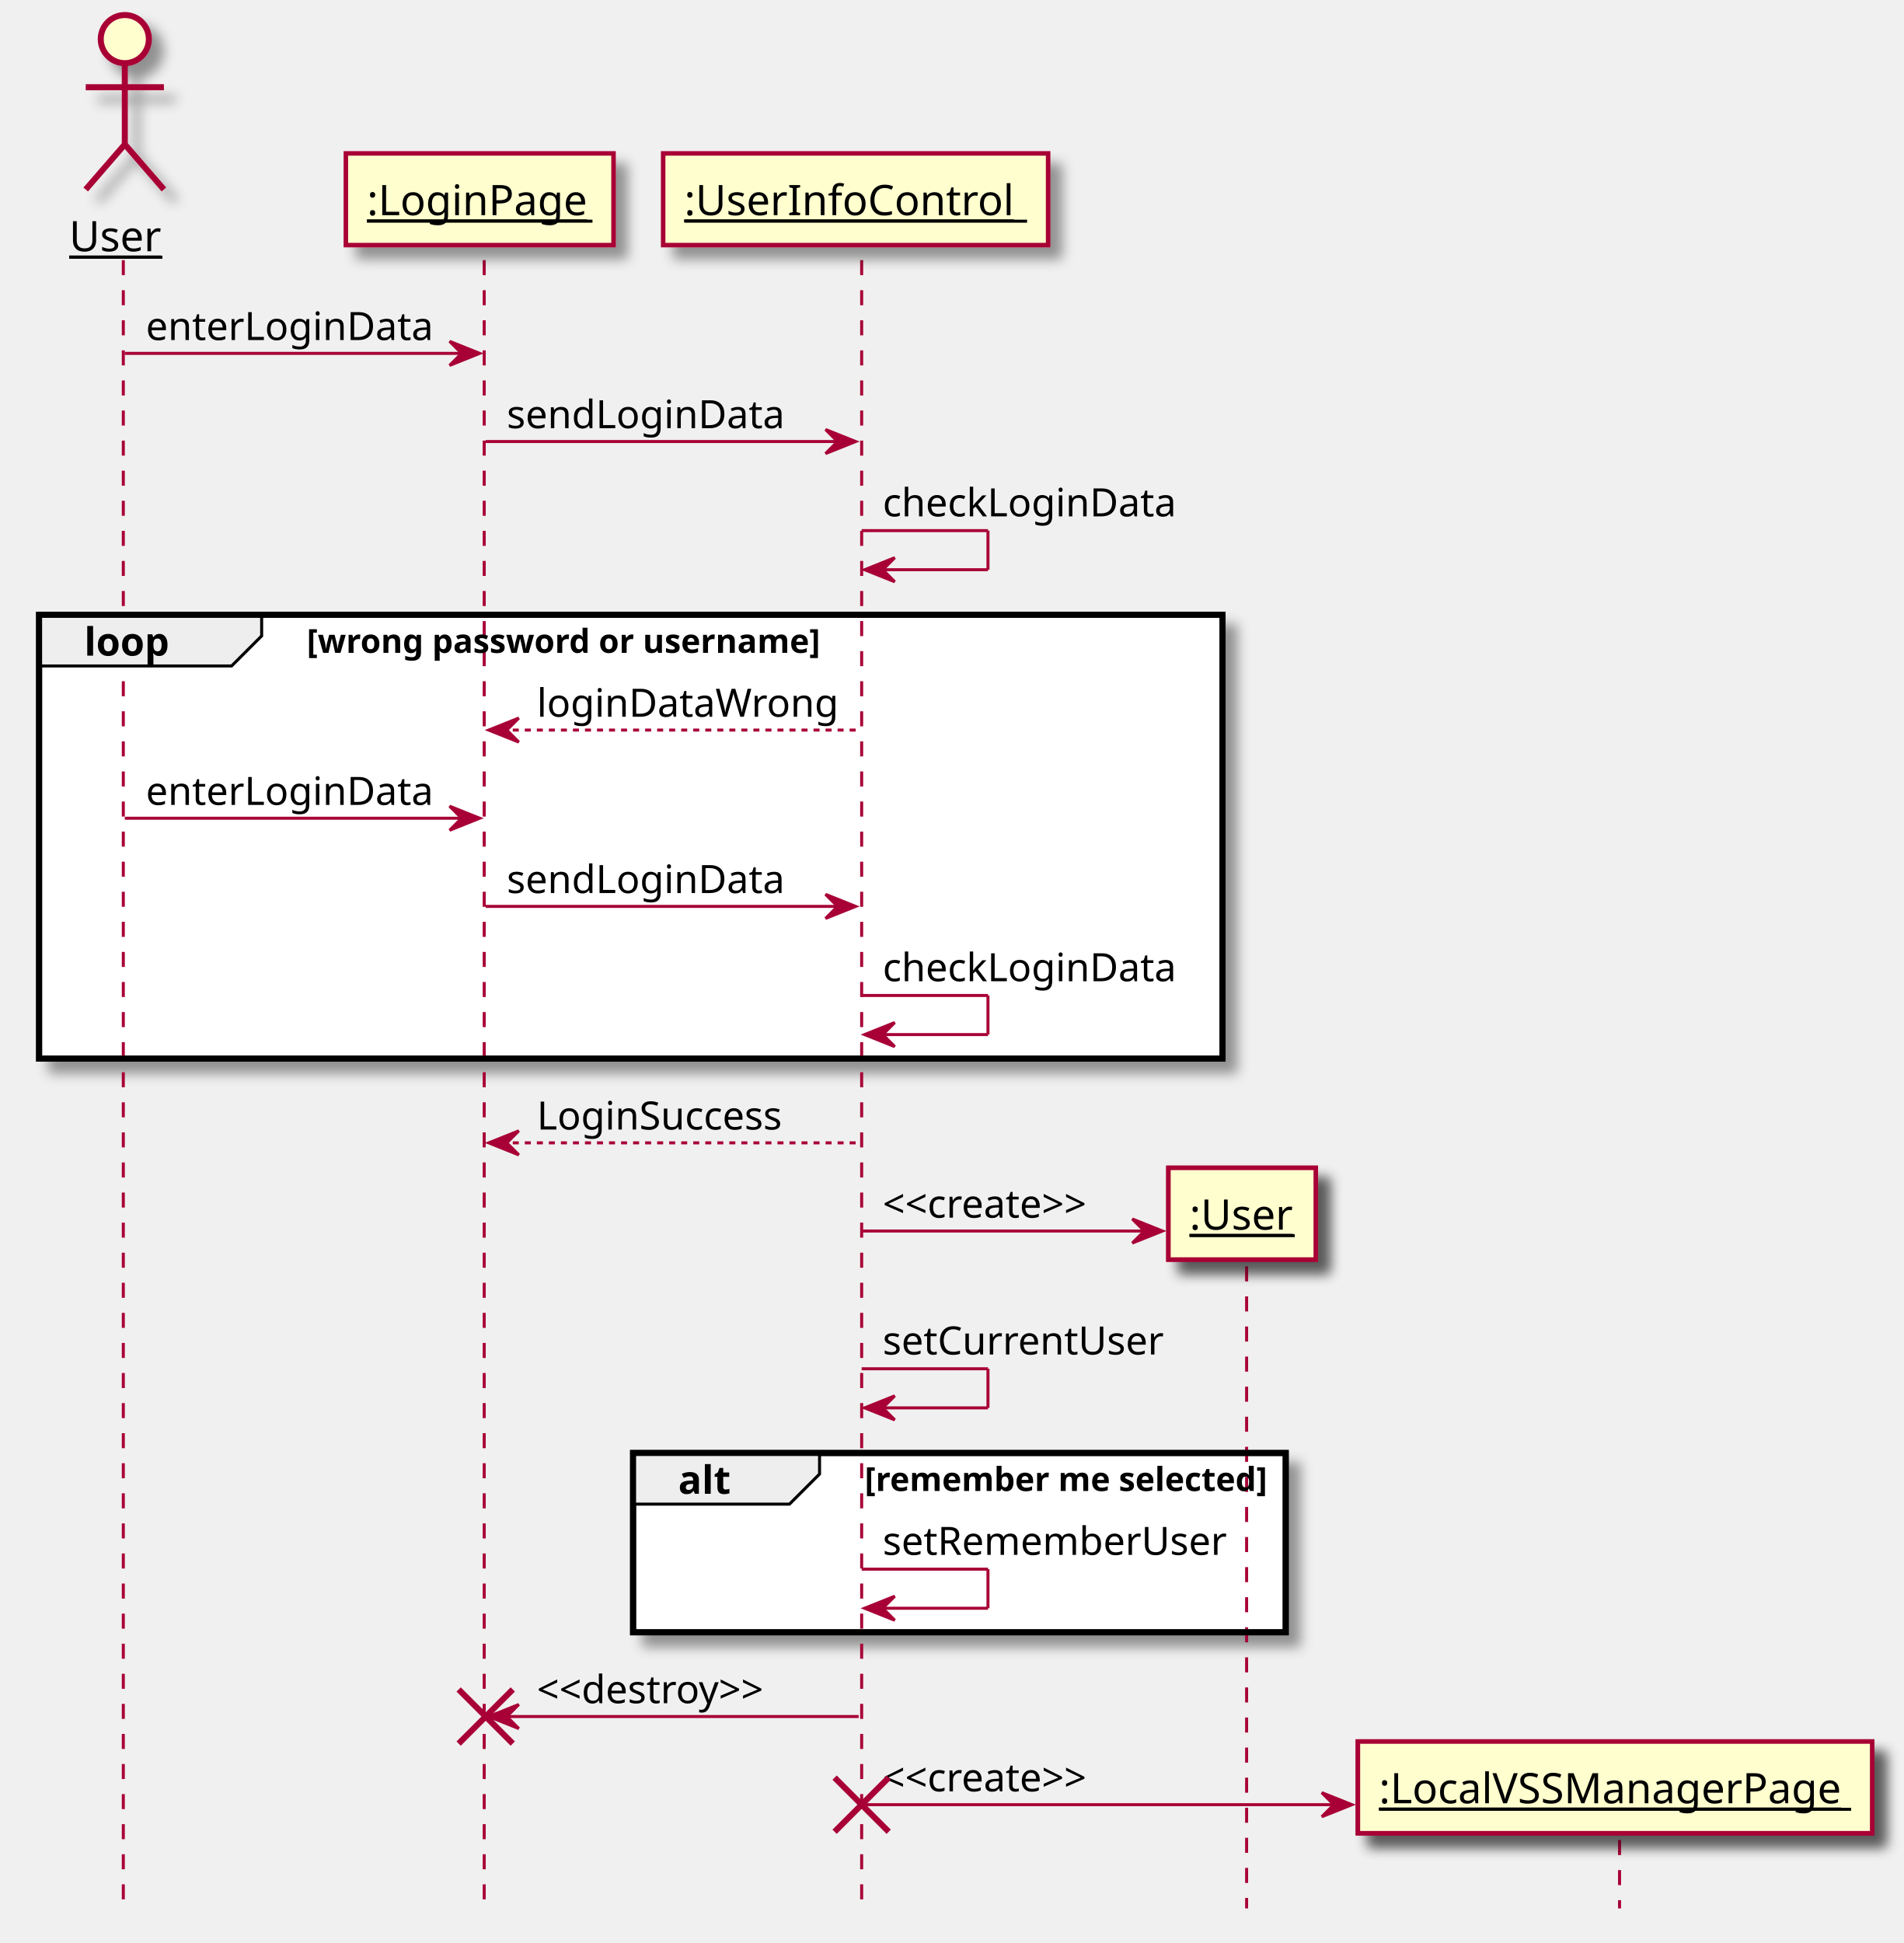
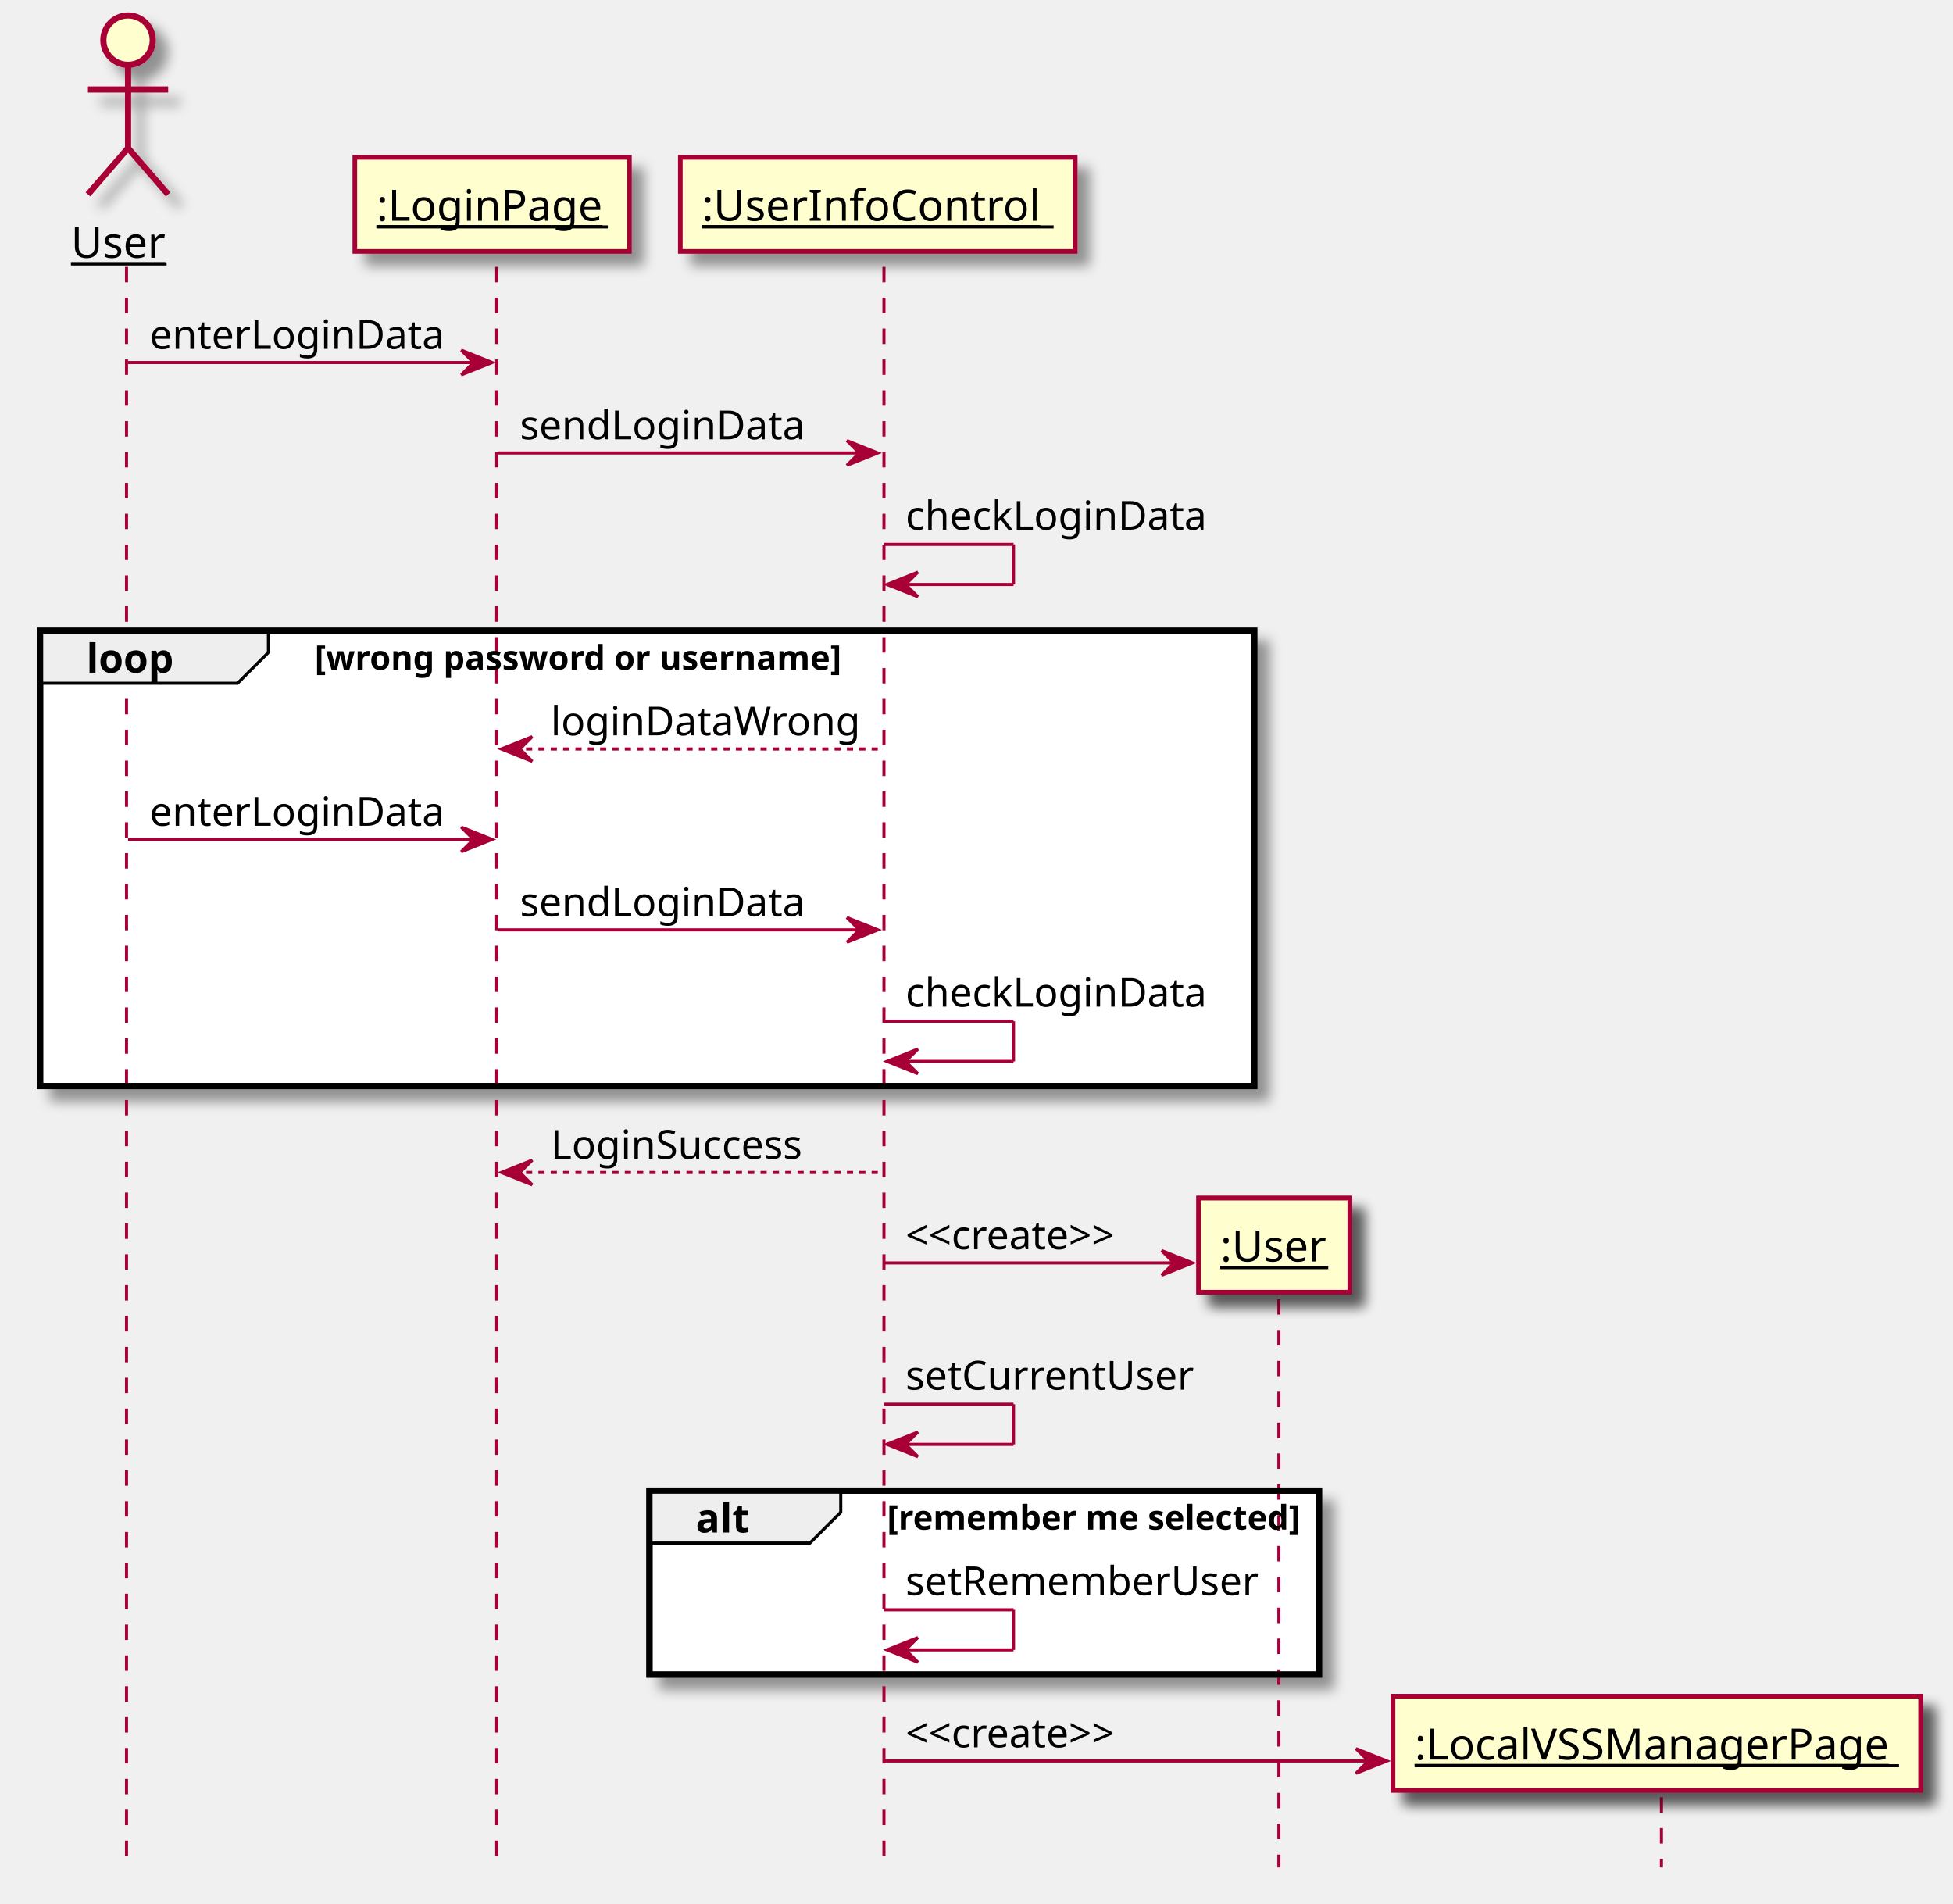
- <svg xmlns="http://www.w3.org/2000/svg" contentScriptType="application/ecmascript" contentStyleType="text/css" height="646px" preserveAspectRatio="none" style="width:633px;height:646px;" version="1.1" viewBox="0 0 633 646" width="633px" zoomAndPan="magnify">
+ <svg xmlns="http://www.w3.org/2000/svg" contentScriptType="application/ecmascript" contentStyleType="text/css" height="617px" preserveAspectRatio="none" style="width:633px;height:617px;" version="1.1" viewBox="0 0 633 617" width="633px" zoomAndPan="magnify">
  <defs>
-     <filter height="300%" id="f3z902o7udl4w" width="300%" x="-1" y="-1">
+     <filter height="300%" id="fx3qijbrhkqkg" width="300%" x="-1" y="-1">
      <feGaussianBlur result="blurOut" stdDeviation="2.0" />
      <feColorMatrix in="blurOut" result="blurOut2" type="matrix" values="0 0 0 0 0 0 0 0 0 0 0 0 0 0 0 0 0 0 .4 0" />
      <feOffset dx="4.0" dy="4.0" in="blurOut2" result="blurOut3" />
      <feBlend in="SourceGraphic" in2="blurOut3" mode="normal" />
    </filter>
  </defs>
  <g>
-     <rect fill="#FFFFFF" filter="url(#f3z902o7udl4w)" height="147.553" style="stroke: #000000; stroke-width: 2.0;" width="393.5" x="13" y="204.42" />
-     <rect fill="#FEFECE" filter="url(#f3z902o7udl4w)" height="30.488" style="stroke: #A80036; stroke-width: 1.5;" width="49" x="388.5" y="388.283" />
+     <rect fill="#FFFFFF" filter="url(#fx3qijbrhkqkg)" height="147.553" style="stroke: #000000; stroke-width: 2.0;" width="393.5" x="13" y="204.42" />
+     <rect fill="#FEFECE" filter="url(#fx3qijbrhkqkg)" height="30.488" style="stroke: #A80036; stroke-width: 1.5;" width="49" x="388.5" y="388.283" />
    <text fill="#000000" font-family="sans-serif" font-size="14" lengthAdjust="spacingAndGlyphs" text-decoration="underline" textLength="35" x="395.5" y="408.818">:User</text>
    <line style="stroke: #000000; stroke-width: 1.0;" x1="395.5" x2="430.5" y1="410.818" y2="410.818" />
-     <rect fill="#FFFFFF" filter="url(#f3z902o7udl4w)" height="59.621" style="stroke: #000000; stroke-width: 2.0;" width="217" x="210.5" y="483.082" />
-     <rect fill="#FEFECE" filter="url(#f3z902o7udl4w)" height="30.488" style="stroke: #A80036; stroke-width: 1.5;" width="171" x="451.5" y="579.014" />
-     <text fill="#000000" font-family="sans-serif" font-size="14" lengthAdjust="spacingAndGlyphs" text-decoration="underline" textLength="157" x="458.5" y="599.549">:LocalVSSManagerPage</text>
-     <line style="stroke: #000000; stroke-width: 1.0;" x1="458.5" x2="615.5" y1="601.549" y2="601.549" />
-     <line style="stroke: #A80036; stroke-width: 1.0; stroke-dasharray: 5.0,5.0;" x1="41" x2="41" y1="86.488" y2="634.502" />
-     <line style="stroke: #A80036; stroke-width: 1.0; stroke-dasharray: 5.0,5.0;" x1="161" x2="161" y1="86.488" y2="634.502" />
-     <line style="stroke: #A80036; stroke-width: 1.0; stroke-dasharray: 5.0,5.0;" x1="286.5" x2="286.5" y1="86.488" y2="634.502" />
-     <line style="stroke: #A80036; stroke-width: 1.0; stroke-dasharray: 5.0,5.0;" x1="414.5" x2="414.5" y1="421.027" y2="634.502" />
-     <line style="stroke: #A80036; stroke-width: 1.0; stroke-dasharray: 5.0,5.0;" x1="538.5" x2="538.5" y1="611.758" y2="634.502" />
+     <rect fill="#FFFFFF" filter="url(#fx3qijbrhkqkg)" height="59.621" style="stroke: #000000; stroke-width: 2.0;" width="217" x="210.5" y="483.082" />
+     <rect fill="#FEFECE" filter="url(#fx3qijbrhkqkg)" height="30.488" style="stroke: #A80036; stroke-width: 1.5;" width="171" x="451.5" y="549.703" />
+     <text fill="#000000" font-family="sans-serif" font-size="14" lengthAdjust="spacingAndGlyphs" text-decoration="underline" textLength="157" x="458.5" y="570.238">:LocalVSSManagerPage</text>
+     <line style="stroke: #000000; stroke-width: 1.0;" x1="458.5" x2="615.5" y1="572.238" y2="572.238" />
+     <line style="stroke: #A80036; stroke-width: 1.0; stroke-dasharray: 5.0,5.0;" x1="41" x2="41" y1="86.488" y2="605.191" />
+     <line style="stroke: #A80036; stroke-width: 1.0; stroke-dasharray: 5.0,5.0;" x1="161" x2="161" y1="86.488" y2="605.191" />
+     <line style="stroke: #A80036; stroke-width: 1.0; stroke-dasharray: 5.0,5.0;" x1="286.5" x2="286.5" y1="86.488" y2="605.191" />
+     <line style="stroke: #A80036; stroke-width: 1.0; stroke-dasharray: 5.0,5.0;" x1="414.5" x2="414.5" y1="421.027" y2="605.191" />
+     <line style="stroke: #A80036; stroke-width: 1.0; stroke-dasharray: 5.0,5.0;" x1="538.5" x2="538.5" y1="582.447" y2="605.191" />
    <text fill="#000000" font-family="sans-serif" font-size="14" lengthAdjust="spacingAndGlyphs" text-decoration="underline" textLength="31" x="23" y="83.535">User</text>
    <line style="stroke: #000000; stroke-width: 1.0;" x1="23" x2="54" y1="85.535" y2="85.535" />
-     <ellipse cx="41.5" cy="13" fill="#FEFECE" filter="url(#f3z902o7udl4w)" rx="8" ry="8" style="stroke: #A80036; stroke-width: 2.0;" />
-     <path d="M41.5,21 L41.5,48 M28.5,29 L54.5,29 M41.5,48 L28.5,63 M41.5,48 L54.5,63 " fill="none" filter="url(#f3z902o7udl4w)" style="stroke: #A80036; stroke-width: 2.0;" />
-     <rect fill="#FEFECE" filter="url(#f3z902o7udl4w)" height="30.488" style="stroke: #A80036; stroke-width: 1.5;" width="89" x="115" y="51" />
+     <ellipse cx="41.5" cy="13" fill="#FEFECE" filter="url(#fx3qijbrhkqkg)" rx="8" ry="8" style="stroke: #A80036; stroke-width: 2.0;" />
+     <path d="M41.5,21 L41.5,48 M28.5,29 L54.5,29 M41.5,48 L28.5,63 M41.5,48 L54.5,63 " fill="none" filter="url(#fx3qijbrhkqkg)" style="stroke: #A80036; stroke-width: 2.0;" />
+     <rect fill="#FEFECE" filter="url(#fx3qijbrhkqkg)" height="30.488" style="stroke: #A80036; stroke-width: 1.5;" width="89" x="115" y="51" />
    <text fill="#000000" font-family="sans-serif" font-size="14" lengthAdjust="spacingAndGlyphs" text-decoration="underline" textLength="75" x="122" y="71.535">:LoginPage</text>
    <line style="stroke: #000000; stroke-width: 1.0;" x1="122" x2="197" y1="73.535" y2="73.535" />
-     <rect fill="#FEFECE" filter="url(#f3z902o7udl4w)" height="30.488" style="stroke: #A80036; stroke-width: 1.5;" width="128" x="220.5" y="51" />
+     <rect fill="#FEFECE" filter="url(#fx3qijbrhkqkg)" height="30.488" style="stroke: #A80036; stroke-width: 1.5;" width="128" x="220.5" y="51" />
    <text fill="#000000" font-family="sans-serif" font-size="14" lengthAdjust="spacingAndGlyphs" text-decoration="underline" textLength="114" x="227.5" y="71.535">:UserInfoControl</text>
    <line style="stroke: #000000; stroke-width: 1.0;" x1="227.5" x2="341.5" y1="73.535" y2="73.535" />
    <polygon fill="#A80036" points="149.5,113.488,159.5,117.488,149.5,121.488,153.5,117.488" style="stroke: #A80036; stroke-width: 1.0;" />
    <line style="stroke: #A80036; stroke-width: 1.0;" x1="41.5" x2="155.5" y1="117.488" y2="117.488" />
    <text fill="#000000" font-family="sans-serif" font-size="13" lengthAdjust="spacingAndGlyphs" textLength="96" x="48.5" y="113.057">enterLoginData</text>
    <polygon fill="#A80036" points="274.5,142.799,284.5,146.799,274.5,150.799,278.5,146.799" style="stroke: #A80036; stroke-width: 1.0;" />
    <line style="stroke: #A80036; stroke-width: 1.0;" x1="161.5" x2="280.5" y1="146.799" y2="146.799" />
    <text fill="#000000" font-family="sans-serif" font-size="13" lengthAdjust="spacingAndGlyphs" textLength="94" x="168.5" y="142.367">sendLoginData</text>
    <line style="stroke: #A80036; stroke-width: 1.0;" x1="286.5" x2="328.5" y1="176.42" y2="176.42" />
    <line style="stroke: #A80036; stroke-width: 1.0;" x1="328.5" x2="328.5" y1="176.42" y2="189.42" />
    <line style="stroke: #A80036; stroke-width: 1.0;" x1="287.5" x2="328.5" y1="189.42" y2="189.42" />
    <polygon fill="#A80036" points="297.5,185.42,287.5,189.42,297.5,193.42,293.5,189.42" style="stroke: #A80036; stroke-width: 1.0;" />
    <text fill="#000000" font-family="sans-serif" font-size="13" lengthAdjust="spacingAndGlyphs" textLength="101" x="293.5" y="171.678">checkLoginData</text>
    <path d="M13,204.42 L87,204.42 L87,211.42 L77,221.42 L13,221.42 L13,204.42 " fill="#EEEEEE" style="stroke: #000000; stroke-width: 1.0;" />
    <rect fill="none" height="147.553" style="stroke: #000000; stroke-width: 2.0;" width="393.5" x="13" y="204.42" />
    <text fill="#000000" font-family="sans-serif" font-size="13" font-weight="bold" lengthAdjust="spacingAndGlyphs" textLength="29" x="28" y="217.988">loop</text>
    <text fill="#000000" font-family="sans-serif" font-size="11" font-weight="bold" lengthAdjust="spacingAndGlyphs" textLength="174" x="102" y="217.055">[wrong password or username]</text>
    <polygon fill="#A80036" points="172.5,238.731,162.5,242.731,172.5,246.731,168.5,242.731" style="stroke: #A80036; stroke-width: 1.0;" />
    <line style="stroke: #A80036; stroke-width: 1.0; stroke-dasharray: 2.0,2.0;" x1="166.5" x2="285.5" y1="242.731" y2="242.731" />
    <text fill="#000000" font-family="sans-serif" font-size="13" lengthAdjust="spacingAndGlyphs" textLength="101" x="178.5" y="238.299">loginDataWrong</text>
    <polygon fill="#A80036" points="149.5,268.041,159.5,272.041,149.5,276.041,153.5,272.041" style="stroke: #A80036; stroke-width: 1.0;" />
    <line style="stroke: #A80036; stroke-width: 1.0;" x1="41.5" x2="155.5" y1="272.041" y2="272.041" />
    <text fill="#000000" font-family="sans-serif" font-size="13" lengthAdjust="spacingAndGlyphs" textLength="96" x="48.5" y="267.609">enterLoginData</text>
    <polygon fill="#A80036" points="274.5,297.352,284.5,301.352,274.5,305.352,278.5,301.352" style="stroke: #A80036; stroke-width: 1.0;" />
    <line style="stroke: #A80036; stroke-width: 1.0;" x1="161.5" x2="280.5" y1="301.352" y2="301.352" />
    <text fill="#000000" font-family="sans-serif" font-size="13" lengthAdjust="spacingAndGlyphs" textLength="94" x="168.5" y="296.92">sendLoginData</text>
    <line style="stroke: #A80036; stroke-width: 1.0;" x1="286.5" x2="328.5" y1="330.973" y2="330.973" />
    <line style="stroke: #A80036; stroke-width: 1.0;" x1="328.5" x2="328.5" y1="330.973" y2="343.973" />
    <line style="stroke: #A80036; stroke-width: 1.0;" x1="287.5" x2="328.5" y1="343.973" y2="343.973" />
    <polygon fill="#A80036" points="297.5,339.973,287.5,343.973,297.5,347.973,293.5,343.973" style="stroke: #A80036; stroke-width: 1.0;" />
    <text fill="#000000" font-family="sans-serif" font-size="13" lengthAdjust="spacingAndGlyphs" textLength="101" x="293.5" y="326.231">checkLoginData</text>
    <polygon fill="#A80036" points="172.5,375.973,162.5,379.973,172.5,383.973,168.5,379.973" style="stroke: #A80036; stroke-width: 1.0;" />
    <line style="stroke: #A80036; stroke-width: 1.0; stroke-dasharray: 2.0,2.0;" x1="166.5" x2="285.5" y1="379.973" y2="379.973" />
    <text fill="#000000" font-family="sans-serif" font-size="13" lengthAdjust="spacingAndGlyphs" textLength="85" x="178.5" y="375.541">LoginSuccess</text>
    <polygon fill="#A80036" points="376.5,405.283,386.5,409.283,376.5,413.283,380.5,409.283" style="stroke: #A80036; stroke-width: 1.0;" />
    <line style="stroke: #A80036; stroke-width: 1.0;" x1="286.5" x2="382.5" y1="409.283" y2="409.283" />
    <text fill="#000000" font-family="sans-serif" font-size="13" lengthAdjust="spacingAndGlyphs" textLength="78" x="293.5" y="404.852">&lt;&lt;create&gt;&gt;</text>
-     <rect fill="#FEFECE" filter="url(#f3z902o7udl4w)" height="30.488" style="stroke: #A80036; stroke-width: 1.5;" width="49" x="388.5" y="388.283" />
+     <rect fill="#FEFECE" filter="url(#fx3qijbrhkqkg)" height="30.488" style="stroke: #A80036; stroke-width: 1.5;" width="49" x="388.5" y="388.283" />
    <text fill="#000000" font-family="sans-serif" font-size="14" lengthAdjust="spacingAndGlyphs" text-decoration="underline" textLength="35" x="395.5" y="408.818">:User</text>
    <line style="stroke: #000000; stroke-width: 1.0;" x1="395.5" x2="430.5" y1="410.818" y2="410.818" />
    <line style="stroke: #A80036; stroke-width: 1.0;" x1="286.5" x2="328.5" y1="455.082" y2="455.082" />
    <line style="stroke: #A80036; stroke-width: 1.0;" x1="328.5" x2="328.5" y1="455.082" y2="468.082" />
    <line style="stroke: #A80036; stroke-width: 1.0;" x1="287.5" x2="328.5" y1="468.082" y2="468.082" />
    <polygon fill="#A80036" points="297.5,464.082,287.5,468.082,297.5,472.082,293.5,468.082" style="stroke: #A80036; stroke-width: 1.0;" />
    <text fill="#000000" font-family="sans-serif" font-size="13" lengthAdjust="spacingAndGlyphs" textLength="94" x="293.5" y="450.34">setCurrentUser</text>
    <path d="M210.5,483.082 L272.5,483.082 L272.5,490.082 L262.5,500.082 L210.5,500.082 L210.5,483.082 " fill="#EEEEEE" style="stroke: #000000; stroke-width: 1.0;" />
    <rect fill="none" height="59.621" style="stroke: #000000; stroke-width: 2.0;" width="217" x="210.5" y="483.082" />
    <text fill="#000000" font-family="sans-serif" font-size="13" font-weight="bold" lengthAdjust="spacingAndGlyphs" textLength="17" x="225.5" y="496.65">alt</text>
    <text fill="#000000" font-family="sans-serif" font-size="11" font-weight="bold" lengthAdjust="spacingAndGlyphs" textLength="135" x="287.5" y="495.717">[remember me selected]</text>
    <line style="stroke: #A80036; stroke-width: 1.0;" x1="286.5" x2="328.5" y1="521.703" y2="521.703" />
    <line style="stroke: #A80036; stroke-width: 1.0;" x1="328.5" x2="328.5" y1="521.703" y2="534.703" />
    <line style="stroke: #A80036; stroke-width: 1.0;" x1="287.5" x2="328.5" y1="534.703" y2="534.703" />
    <polygon fill="#A80036" points="297.5,530.703,287.5,534.703,297.5,538.703,293.5,534.703" style="stroke: #A80036; stroke-width: 1.0;" />
    <text fill="#000000" font-family="sans-serif" font-size="13" lengthAdjust="spacingAndGlyphs" textLength="113" x="293.5" y="516.961">setRememberUser</text>
-     <polygon fill="#A80036" points="172.5,566.703,162.5,570.703,172.5,574.703,168.5,570.703" style="stroke: #A80036; stroke-width: 1.0;" />
-     <line style="stroke: #A80036; stroke-width: 1.0;" x1="166.5" x2="285.5" y1="570.703" y2="570.703" />
-     <text fill="#000000" font-family="sans-serif" font-size="13" lengthAdjust="spacingAndGlyphs" textLength="87" x="178.5" y="566.271">&lt;&lt;destroy&gt;&gt;</text>
-     <line style="stroke: #A80036; stroke-width: 2.0;" x1="152.5" x2="170.5" y1="561.703" y2="579.703" />
-     <line style="stroke: #A80036; stroke-width: 2.0;" x1="152.5" x2="170.5" y1="579.703" y2="561.703" />
-     <polygon fill="#A80036" points="439.5,596.014,449.5,600.014,439.5,604.014,443.5,600.014" style="stroke: #A80036; stroke-width: 1.0;" />
-     <line style="stroke: #A80036; stroke-width: 1.0;" x1="286.5" x2="445.5" y1="600.014" y2="600.014" />
-     <text fill="#000000" font-family="sans-serif" font-size="13" lengthAdjust="spacingAndGlyphs" textLength="78" x="293.5" y="595.582">&lt;&lt;create&gt;&gt;</text>
-     <rect fill="#FEFECE" filter="url(#f3z902o7udl4w)" height="30.488" style="stroke: #A80036; stroke-width: 1.5;" width="171" x="451.5" y="579.014" />
-     <text fill="#000000" font-family="sans-serif" font-size="14" lengthAdjust="spacingAndGlyphs" text-decoration="underline" textLength="157" x="458.5" y="599.549">:LocalVSSManagerPage</text>
-     <line style="stroke: #000000; stroke-width: 1.0;" x1="458.5" x2="615.5" y1="601.549" y2="601.549" />
-     <line style="stroke: #A80036; stroke-width: 2.0;" x1="277.5" x2="295.5" y1="591.014" y2="609.014" />
-     <line style="stroke: #A80036; stroke-width: 2.0;" x1="277.5" x2="295.5" y1="609.014" y2="591.014" />
+     <polygon fill="#A80036" points="439.5,566.703,449.5,570.703,439.5,574.703,443.5,570.703" style="stroke: #A80036; stroke-width: 1.0;" />
+     <line style="stroke: #A80036; stroke-width: 1.0;" x1="286.5" x2="445.5" y1="570.703" y2="570.703" />
+     <text fill="#000000" font-family="sans-serif" font-size="13" lengthAdjust="spacingAndGlyphs" textLength="78" x="293.5" y="566.271">&lt;&lt;create&gt;&gt;</text>
+     <rect fill="#FEFECE" filter="url(#fx3qijbrhkqkg)" height="30.488" style="stroke: #A80036; stroke-width: 1.5;" width="171" x="451.5" y="549.703" />
+     <text fill="#000000" font-family="sans-serif" font-size="14" lengthAdjust="spacingAndGlyphs" text-decoration="underline" textLength="157" x="458.5" y="570.238">:LocalVSSManagerPage</text>
+     <line style="stroke: #000000; stroke-width: 1.0;" x1="458.5" x2="615.5" y1="572.238" y2="572.238" />
  </g>
</svg>
